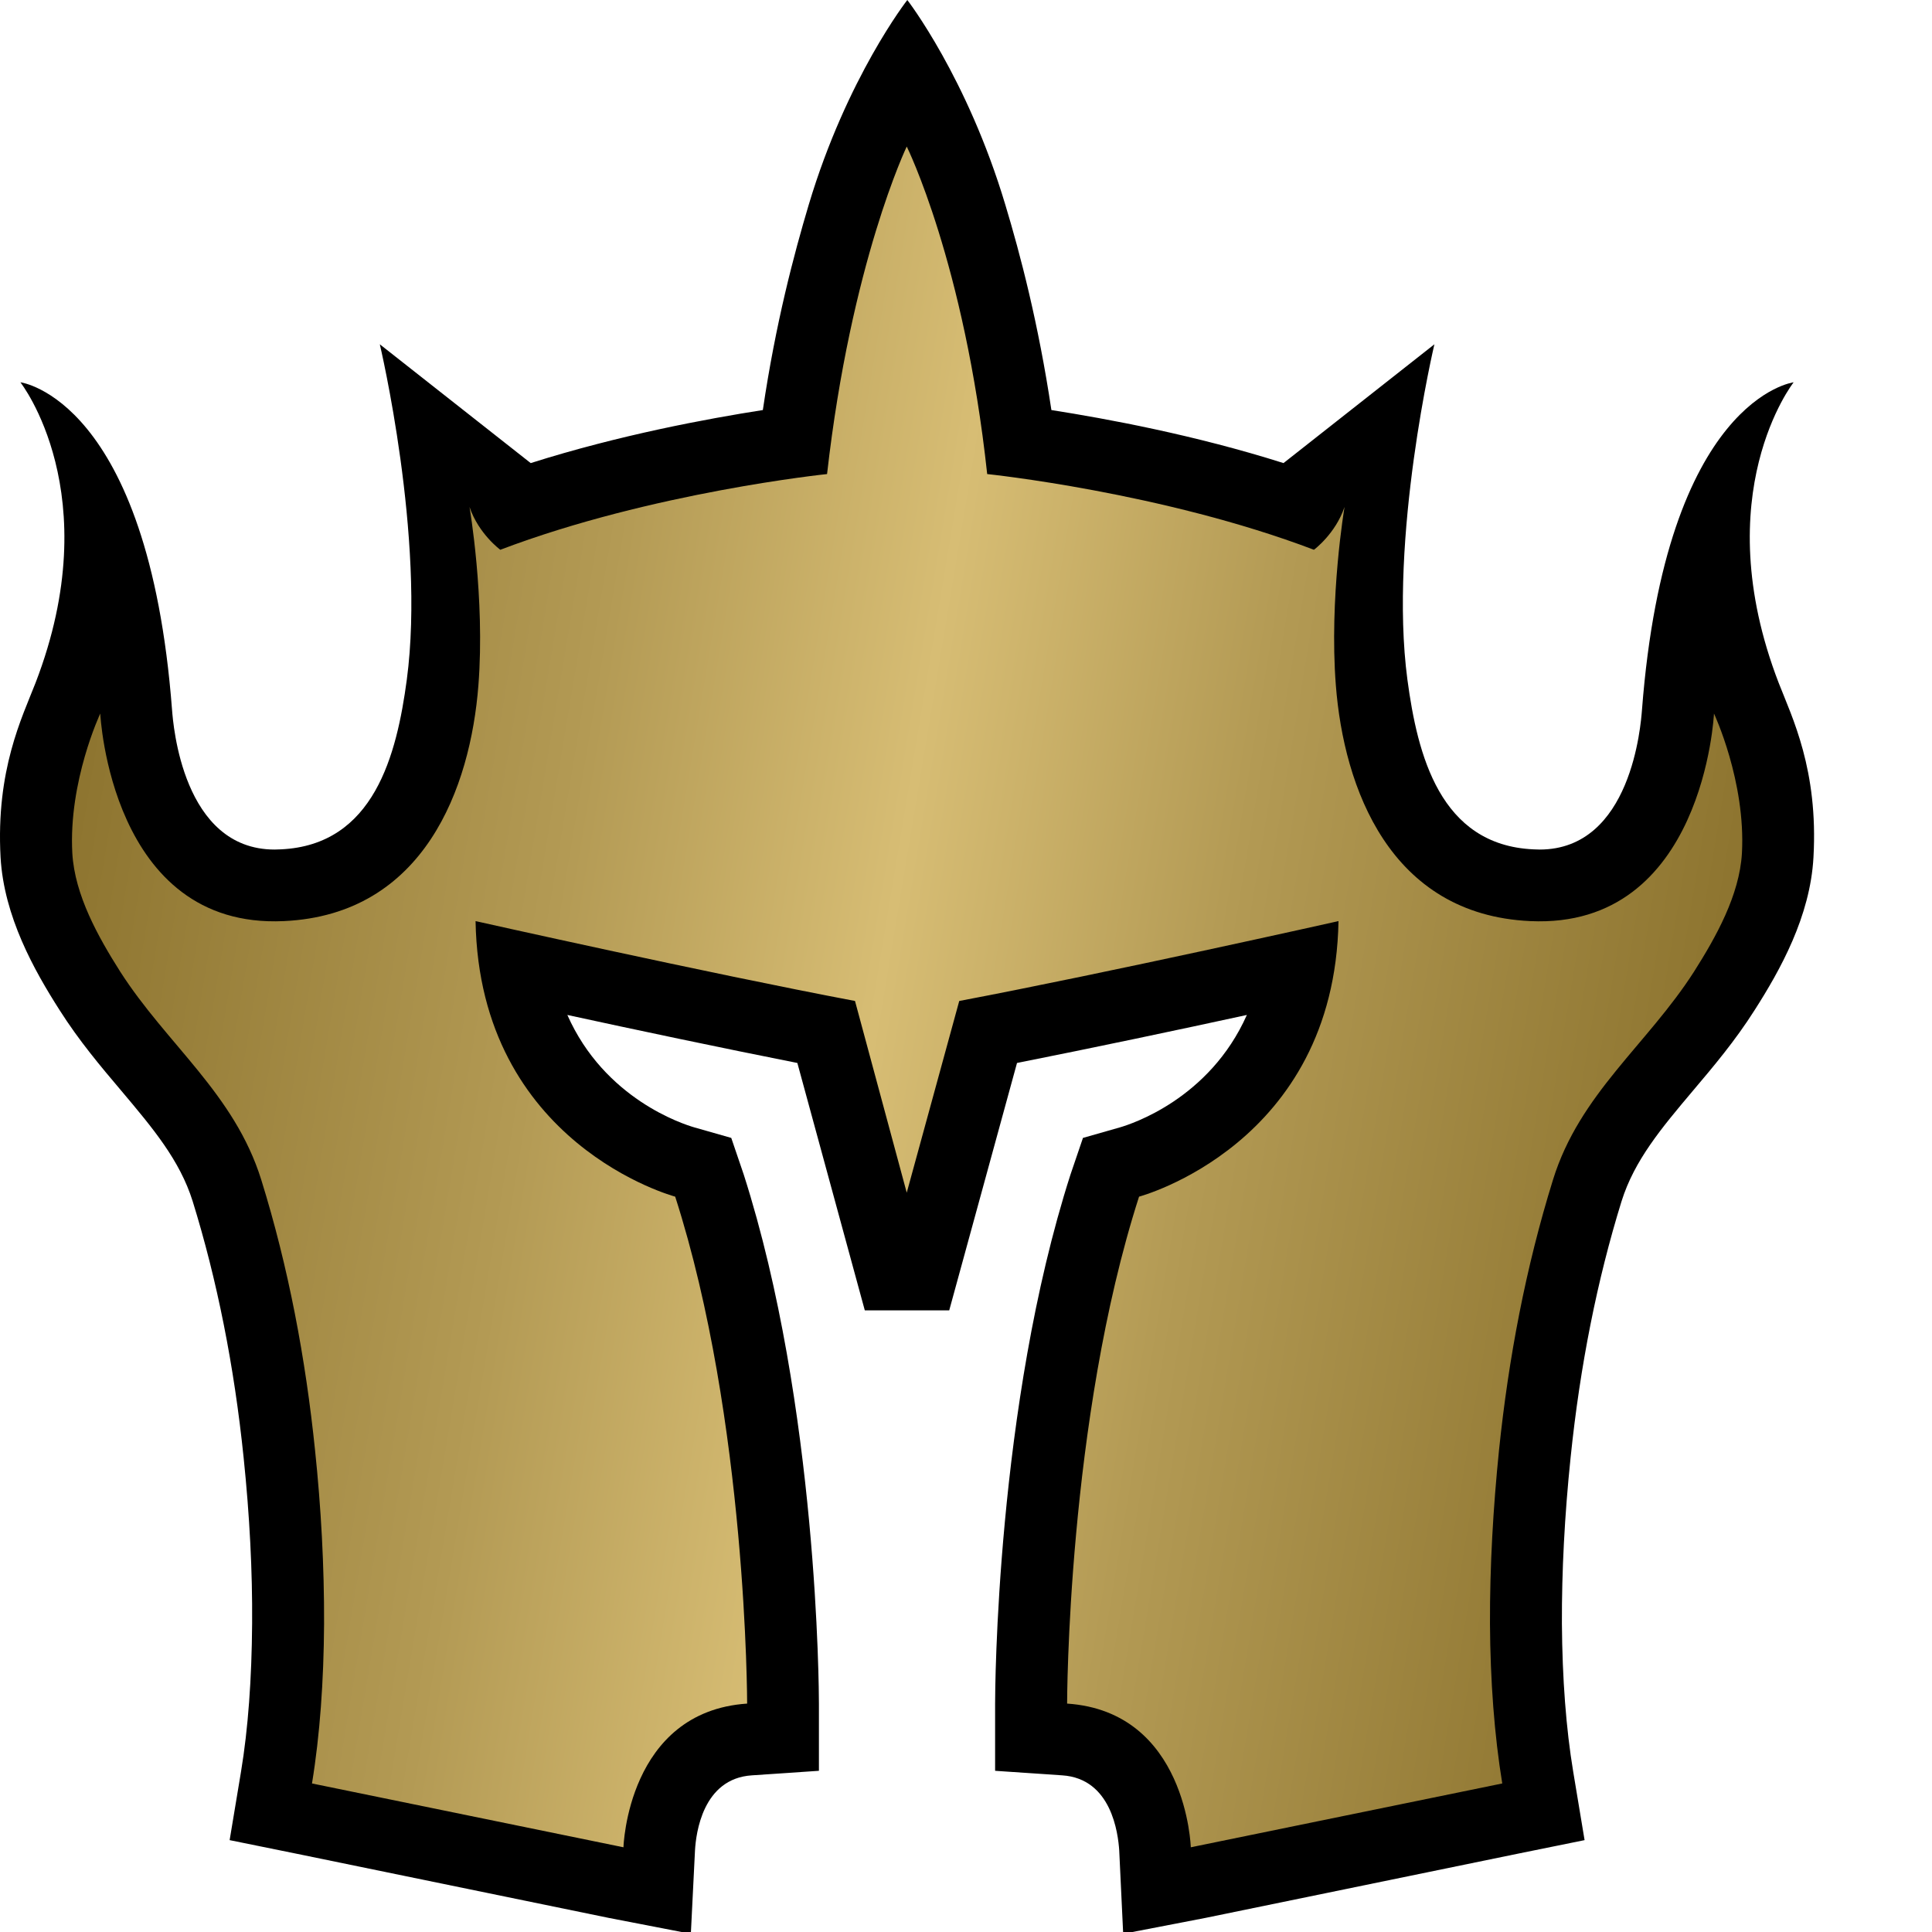
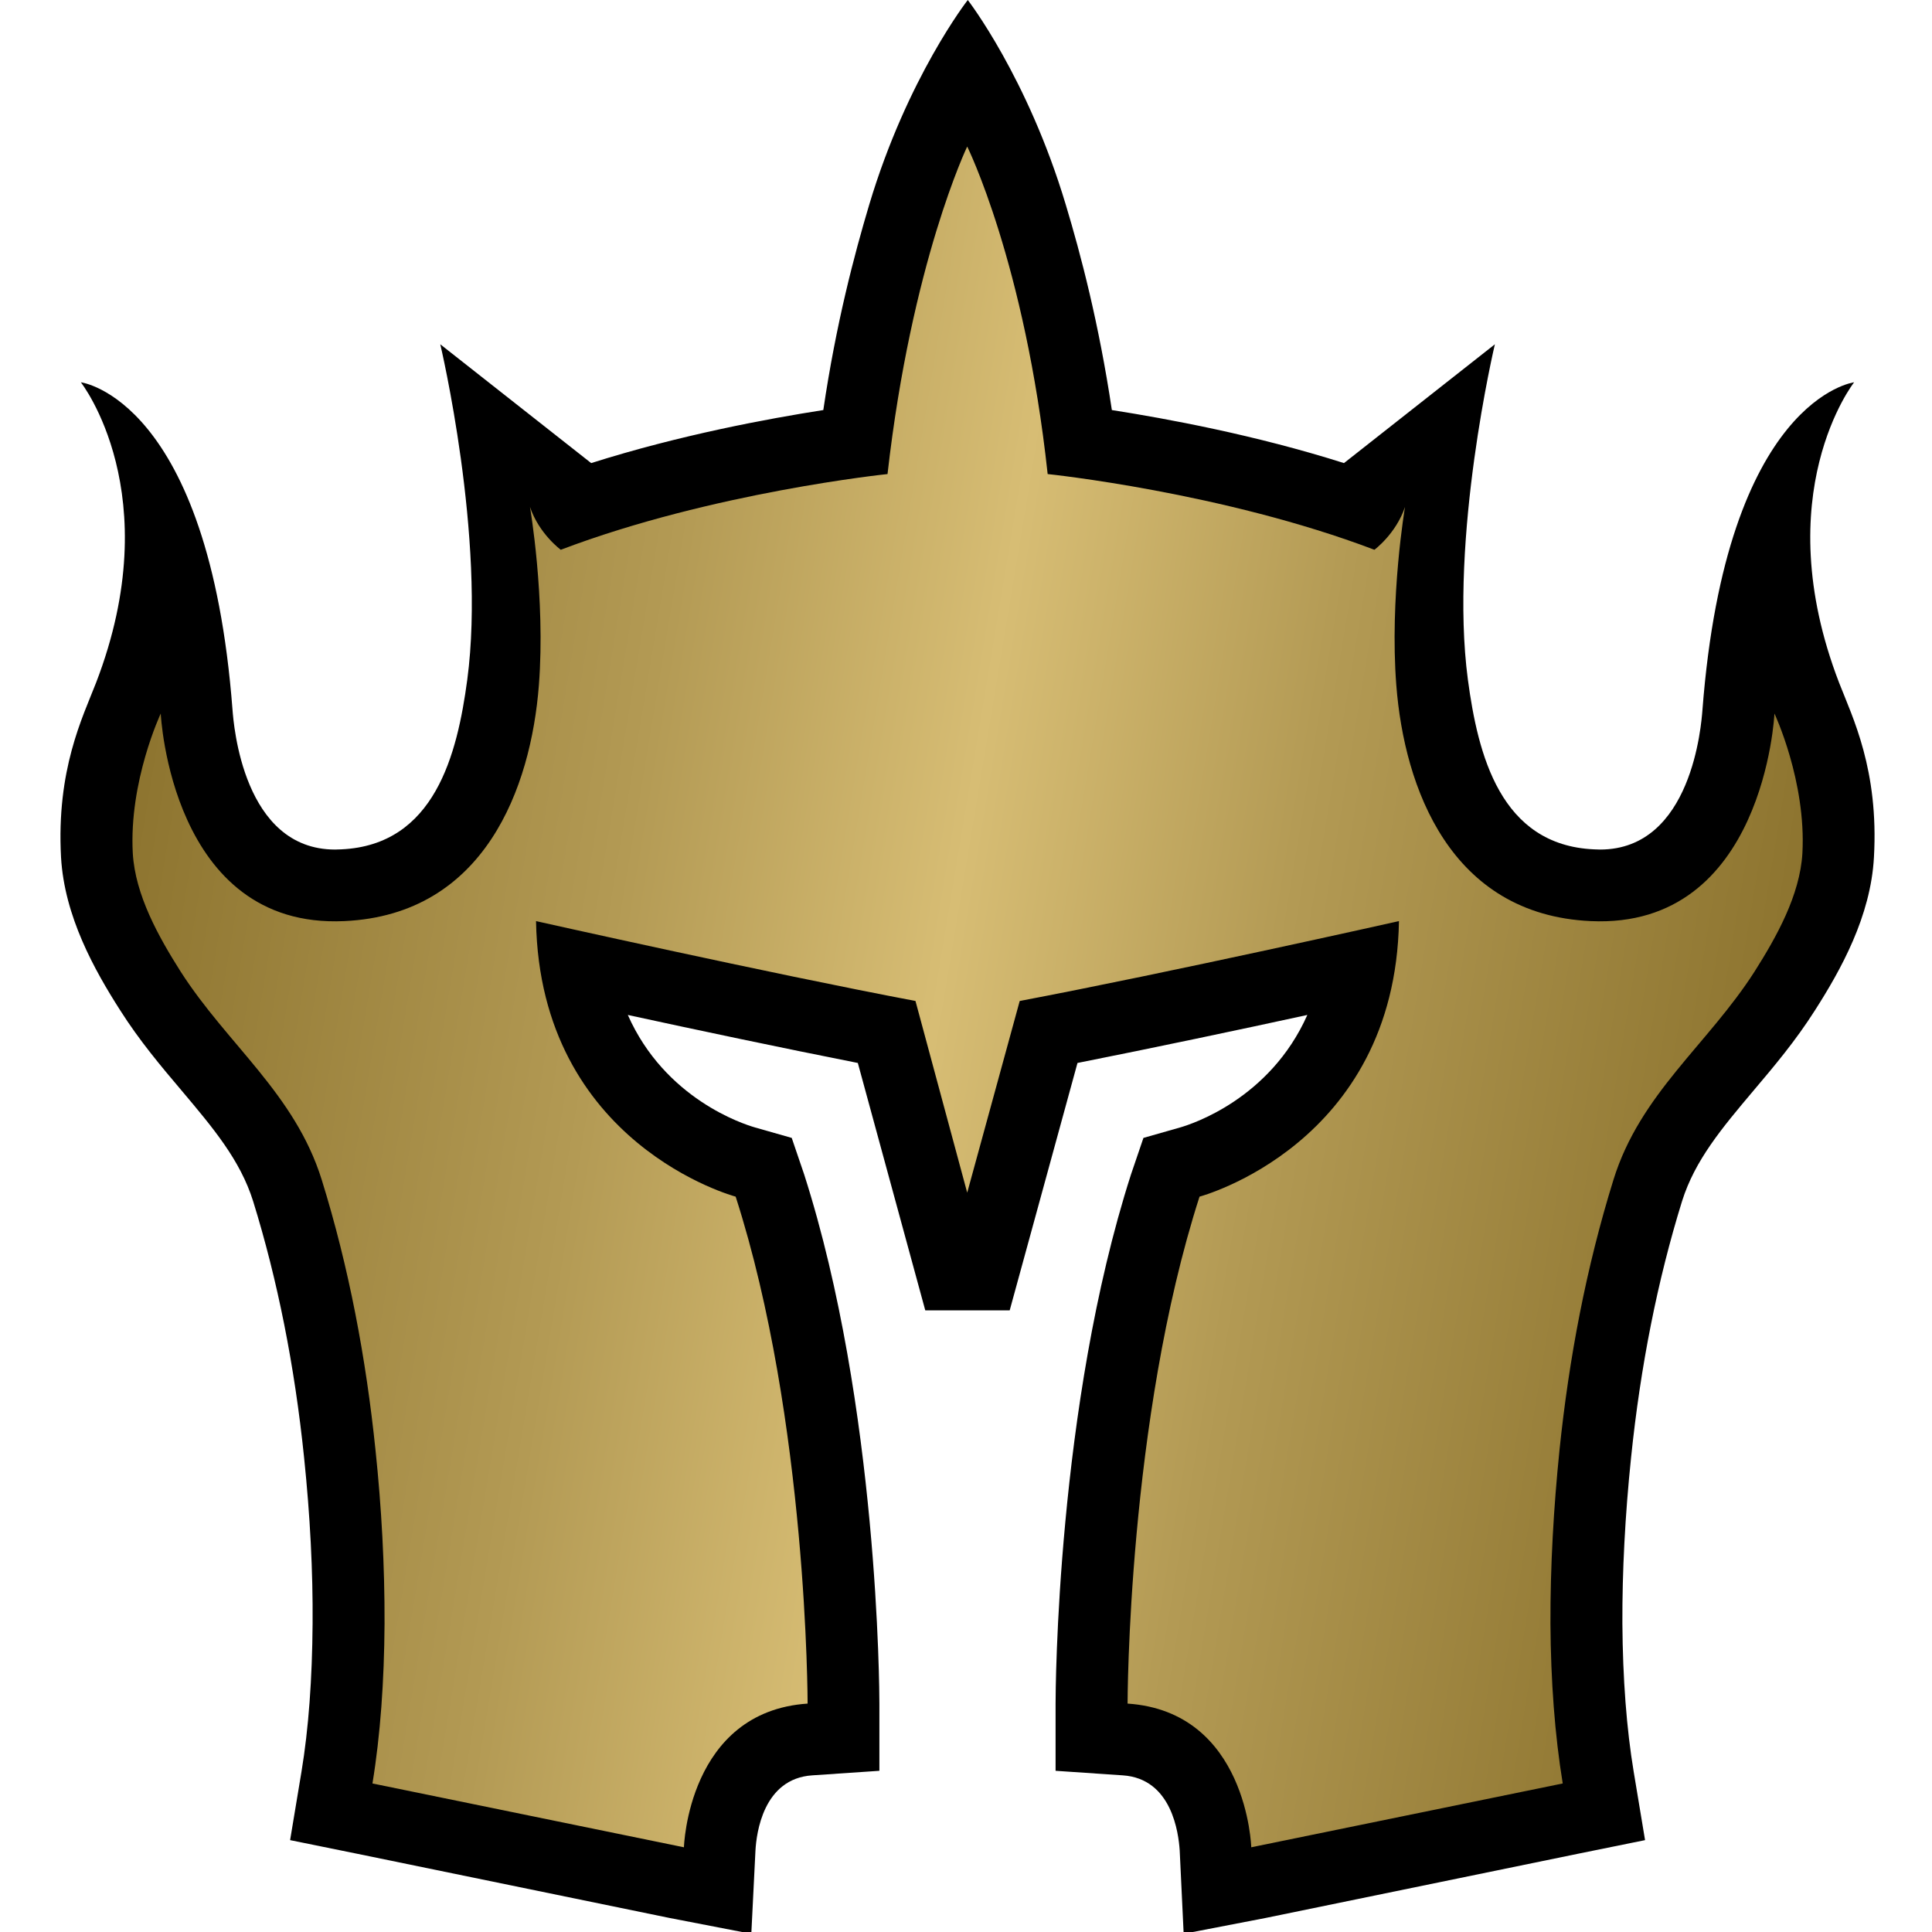
<svg xmlns="http://www.w3.org/2000/svg" version="1.1" width="639" height="639" id="svg4684">
  <defs id="defs4686">
    <linearGradient x1="0" y1="0" x2="1" y2="0" id="linearGradient548" gradientUnits="userSpaceOnUse" gradientTransform="matrix(33.63927,-5.931503,-5.931503,-33.63927,730.5264,485.6616)" spreadMethod="pad">
      <stop id="stop550" style="stop-color:#8d742f;stop-opacity:1" offset="0" />
      <stop id="stop552" style="stop-color:#b39a54;stop-opacity:1" offset="0.3" />
      <stop id="stop554" style="stop-color:#d7bd74;stop-opacity:1" offset="0.5" />
      <stop id="stop556" style="stop-color:#b39a54;stop-opacity:1" offset="0.7" />
      <stop id="stop558" style="stop-color:#8d742f;stop-opacity:1" offset="1" />
    </linearGradient>
  </defs>
-   <path d="m 267.482,67.723 c -4.877,16.359 -10.938,39.163 -15.176,67.899 -18.31,2.862 -47.414,8.236 -76.775,17.543 l -49.909,-39.291 c 0,0 15.176,64.029 8.923,110.948 -3.31,24.675 -10.746,54.722 -41.721,56.098 l -1.999,0.064 c -30.416,0 -33.55,-41.482 -33.918,-46.167 C 49.04,131.689 6.743,126.444 6.743,126.444 c 0,0 29.104,36.908 5.005,99.434 -4.446,11.434 -13.129,28.736 -11.562,57.665 1.119,19.541 11.05,37.292 19.557,50.597 6.429,10.123 13.545,18.55 20.421,26.674 10.362,12.297 19.302,22.916 23.555,36.476 8.06,25.986 13.737,54.467 16.855,84.77 1.999,19.238 2.942,37.724 2.814,54.898 -0.128,18.246 -1.311,34.797 -3.678,49.045 l -3.758,22.612 22.436,4.558 103,21.173 27.105,5.245 1.375,-27.601 c 0.32,-5.565 2.511,-23.747 18.806,-24.803 l 22.18,-1.503 0,-22.228 c 0,-3.934 -0.32,-98.331 -24.867,-174.977 l -4.126,-12.121 -12.233,-3.486 c -3.694,-1.072 -29.68,-9.371 -41.977,-37.18 22.1,4.813 51.092,10.938 76.071,15.879 l 22.308,81.828 27.921,0 22.42,-81.828 c 24.931,-4.941 53.923,-11.066 76.023,-15.879 -12.361,27.809 -38.283,36.108 -41.977,37.18 l -12.233,3.486 -4.126,12.121 c -24.611,76.647 -24.931,171.044 -24.931,174.977 l 0,22.228 22.18,1.503 c 16.359,1.055 18.486,19.238 18.87,24.803 l 1.311,27.601 27.169,-5.245 103,-21.173 22.436,-4.558 -3.758,-22.612 c -2.367,-14.248 -3.614,-30.799 -3.742,-49.045 -0.064,-17.175 0.88,-35.661 2.878,-54.898 3.118,-30.304 8.795,-58.784 16.855,-84.77 4.254,-13.561 13.193,-24.179 23.555,-36.476 6.876,-8.124 13.992,-16.551 20.421,-26.674 8.507,-13.305 18.438,-31.055 19.493,-50.597 1.631,-28.928 -7.052,-46.231 -11.498,-57.665 -24.099,-62.526 4.941,-99.434 4.941,-99.434 0,0 -42.233,5.245 -50.165,108.373 -0.368,4.685 -3.438,46.167 -33.854,46.167 l -1.999,-0.064 c -31.039,-1.375 -38.411,-31.423 -41.721,-56.098 -6.253,-46.919 8.923,-110.948 8.923,-110.948 l -49.909,39.291 C 395.157,143.858 365.989,138.485 347.743,135.623 343.441,106.886 337.444,84.083 332.503,67.723 319.886,25.554 300.089,0 300.089,0 c 0,0 -19.989,25.554 -32.606,67.723" id="path544" style="fill:#000000;fill-opacity:1;fill-rule:nonzero;stroke:none" />
-   <g transform="matrix(15.99136,0,0,-15.99136,-11661.51,8055.15)" id="g546">
-     <path d="m 746.344,493.914 c 0,0 -3.625,-0.375 -6.758,-1.566 l 0,0 c 0,0 -0.449,0.328 -0.637,0.886 l 0,0 c 0,0 0.324,-1.882 0.184,-3.687 l 0,0 c -0.164,-2.121 -1.121,-4.746 -4.024,-4.879 l 0,0 c -3.589,-0.168 -3.797,4.293 -3.797,4.293 l 0,0 c 0,0 -0.66,-1.402 -0.578,-2.891 l 0,0 c 0.051,-0.867 0.536,-1.73 0.989,-2.445 l 0,0 c 0.968,-1.512 2.363,-2.527 2.918,-4.305 l 0,0 c 0.566,-1.82 0.918,-3.703 1.113,-5.593 l 0,0 c 0.125,-1.192 0.191,-2.395 0.187,-3.594 l 0,0 c -0.007,-1.176 -0.086,-2.301 -0.25,-3.301 l 0,0 6.442,-1.32 c 0,0 0.082,2.804 2.558,2.972 l 0,0 c 0,0 0,5.86 -1.488,10.485 l 0,0 c 0,0 -4.047,1.074 -4.129,5.699 l 0,0 c 0,0 4.789,-1.074 7.848,-1.652 l 0,0 1.07,-3.965 1.086,3.965 c 3.055,0.578 7.844,1.652 7.844,1.652 l 0,0 c -0.082,-4.625 -4.125,-5.699 -4.125,-5.699 l 0,0 c -1.488,-4.625 -1.488,-10.485 -1.488,-10.485 l 0,0 c 2.476,-0.168 2.558,-2.972 2.558,-2.972 l 0,0 6.442,1.32 c -0.164,1 -0.247,2.125 -0.254,3.301 l 0,0 c -0.004,1.199 0.066,2.402 0.187,3.594 l 0,0 c 0.196,1.89 0.551,3.773 1.117,5.593 l 0,0 c 0.551,1.778 1.95,2.793 2.918,4.305 l 0,0 c 0.453,0.715 0.938,1.578 0.989,2.445 l 0,0 c 0.082,1.489 -0.578,2.891 -0.578,2.891 l 0,0 c 0,0 -0.208,-4.461 -3.801,-4.293 l 0,0 c -2.903,0.133 -3.856,2.758 -4.02,4.879 l 0,0 c -0.14,1.805 0.18,3.687 0.18,3.687 l 0,0 c -0.188,-0.558 -0.633,-0.886 -0.633,-0.886 l 0,0 c -3.133,1.191 -6.758,1.566 -6.758,1.566 l 0,0 c -0.472,4.371 -1.664,6.774 -1.664,6.774 l 0,0 c 0,0 -1.152,-2.399 -1.648,-6.774" id="path560" style="fill:url(#linearGradient548);fill-opacity:1;fill-rule:nonzero;stroke:none" />
+   <path d="m 287.482,67.723 c -4.877,16.359 -10.938,39.163 -15.176,67.899 -18.31,2.862 -47.414,8.236 -76.775,17.543 l -49.909,-39.291 c 0,0 15.176,64.029 8.923,110.948 -3.31,24.675 -10.746,54.722 -41.721,56.098 l -1.999,0.064 c -30.416,0 -33.55,-41.482 -33.918,-46.167 C 69.04,131.689 26.743,126.444 26.743,126.444 c 0,0 29.104,36.908 5.005,99.434 -4.446,11.434 -13.129,28.736 -11.562,57.665 1.119,19.541 11.05,37.292 19.557,50.597 6.429,10.123 13.545,18.55 20.421,26.674 10.362,12.297 19.302,22.916 23.555,36.476 8.06,25.986 13.737,54.467 16.855,84.77 1.999,19.238 2.942,37.724 2.814,54.898 -0.128,18.246 -1.311,34.797 -3.678,49.045 l -3.758,22.612 22.436,4.558 103,21.173 27.105,5.245 1.375,-27.601 c 0.32,-5.565 2.511,-23.747 18.806,-24.803 l 22.18,-1.503 v -22.228 c 0,-3.934 -0.32,-98.331 -24.867,-174.977 l -4.126,-12.121 -12.233,-3.486 c -3.694,-1.072 -29.68,-9.371 -41.977,-37.18 22.1,4.813 51.092,10.938 76.071,15.879 l 22.308,81.828 h 27.921 L 356.373,351.57 c 24.931,-4.941 53.923,-11.066 76.023,-15.879 -12.361,27.809 -38.283,36.108 -41.977,37.18 l -12.233,3.486 -4.126,12.121 c -24.611,76.647 -24.931,171.044 -24.931,174.977 v 22.228 l 22.18,1.503 c 16.359,1.055 18.486,19.238 18.87,24.803 l 1.311,27.601 27.169,-5.245 103,-21.173 22.436,-4.558 -3.758,-22.612 c -2.367,-14.248 -3.614,-30.799 -3.742,-49.045 -0.064,-17.175 0.88,-35.661 2.878,-54.898 3.118,-30.304 8.795,-58.784 16.855,-84.77 4.254,-13.561 13.193,-24.179 23.555,-36.476 6.876,-8.124 13.992,-16.551 20.421,-26.674 8.507,-13.305 18.438,-31.055 19.493,-50.597 1.631,-28.928 -7.052,-46.231 -11.498,-57.665 -24.099,-62.526 4.941,-99.434 4.941,-99.434 0,0 -42.233,5.245 -50.165,108.373 -0.368,4.685 -3.438,46.167 -33.854,46.167 l -1.999,-0.064 c -31.039,-1.375 -38.411,-31.423 -41.721,-56.098 -6.253,-46.919 8.923,-110.948 8.923,-110.948 l -49.909,39.291 C 415.157,143.858 385.989,138.485 367.743,135.623 363.441,106.886 357.444,84.083 352.503,67.723 339.886,25.554 320.089,0 320.089,0 c 0,0 -19.989,25.554 -32.606,67.723" id="path544" style="fill:#000000;fill-opacity:1;fill-rule:nonzero;stroke:none" />
+   <g transform="matrix(15.99136,0,0,-15.99136,-11641.51,8055.15)" id="g546">
+     <path d="m 746.344,493.914 c 0,0 -3.625,-0.375 -6.758,-1.566 v 0 c 0,0 -0.449,0.328 -0.637,0.886 v 0 c 0,0 0.324,-1.882 0.184,-3.687 v 0 c -0.164,-2.121 -1.121,-4.746 -4.024,-4.879 v 0 c -3.589,-0.168 -3.797,4.293 -3.797,4.293 v 0 c 0,0 -0.66,-1.402 -0.578,-2.891 v 0 c 0.051,-0.867 0.536,-1.73 0.989,-2.445 v 0 c 0.968,-1.512 2.363,-2.527 2.918,-4.305 v 0 c 0.566,-1.82 0.918,-3.703 1.113,-5.593 v 0 c 0.125,-1.192 0.191,-2.395 0.187,-3.594 v 0 c -0.007,-1.176 -0.086,-2.301 -0.25,-3.301 v 0 l 6.442,-1.32 c 0,0 0.082,2.804 2.558,2.972 v 0 c 0,0 0,5.86 -1.488,10.485 v 0 c 0,0 -4.047,1.074 -4.129,5.699 v 0 c 0,0 4.789,-1.074 7.848,-1.652 v 0 l 1.07,-3.965 1.086,3.965 c 3.055,0.578 7.844,1.652 7.844,1.652 v 0 c -0.082,-4.625 -4.125,-5.699 -4.125,-5.699 v 0 c -1.488,-4.625 -1.488,-10.485 -1.488,-10.485 v 0 c 2.476,-0.168 2.558,-2.972 2.558,-2.972 v 0 l 6.442,1.32 c -0.164,1 -0.247,2.125 -0.254,3.301 v 0 c -0.004,1.199 0.066,2.402 0.187,3.594 v 0 c 0.196,1.89 0.551,3.773 1.117,5.593 v 0 c 0.551,1.778 1.95,2.793 2.918,4.305 v 0 c 0.453,0.715 0.938,1.578 0.989,2.445 v 0 c 0.082,1.489 -0.578,2.891 -0.578,2.891 v 0 c 0,0 -0.208,-4.461 -3.801,-4.293 v 0 c -2.903,0.133 -3.856,2.758 -4.02,4.879 v 0 c -0.14,1.805 0.18,3.687 0.18,3.687 v 0 c -0.188,-0.558 -0.633,-0.886 -0.633,-0.886 v 0 c -3.133,1.191 -6.758,1.566 -6.758,1.566 v 0 c -0.472,4.371 -1.664,6.774 -1.664,6.774 v 0 c 0,0 -1.152,-2.399 -1.648,-6.774" id="path560" style="fill:url(#linearGradient548);fill-opacity:1;fill-rule:nonzero;stroke:none" />
  </g>
</svg>
